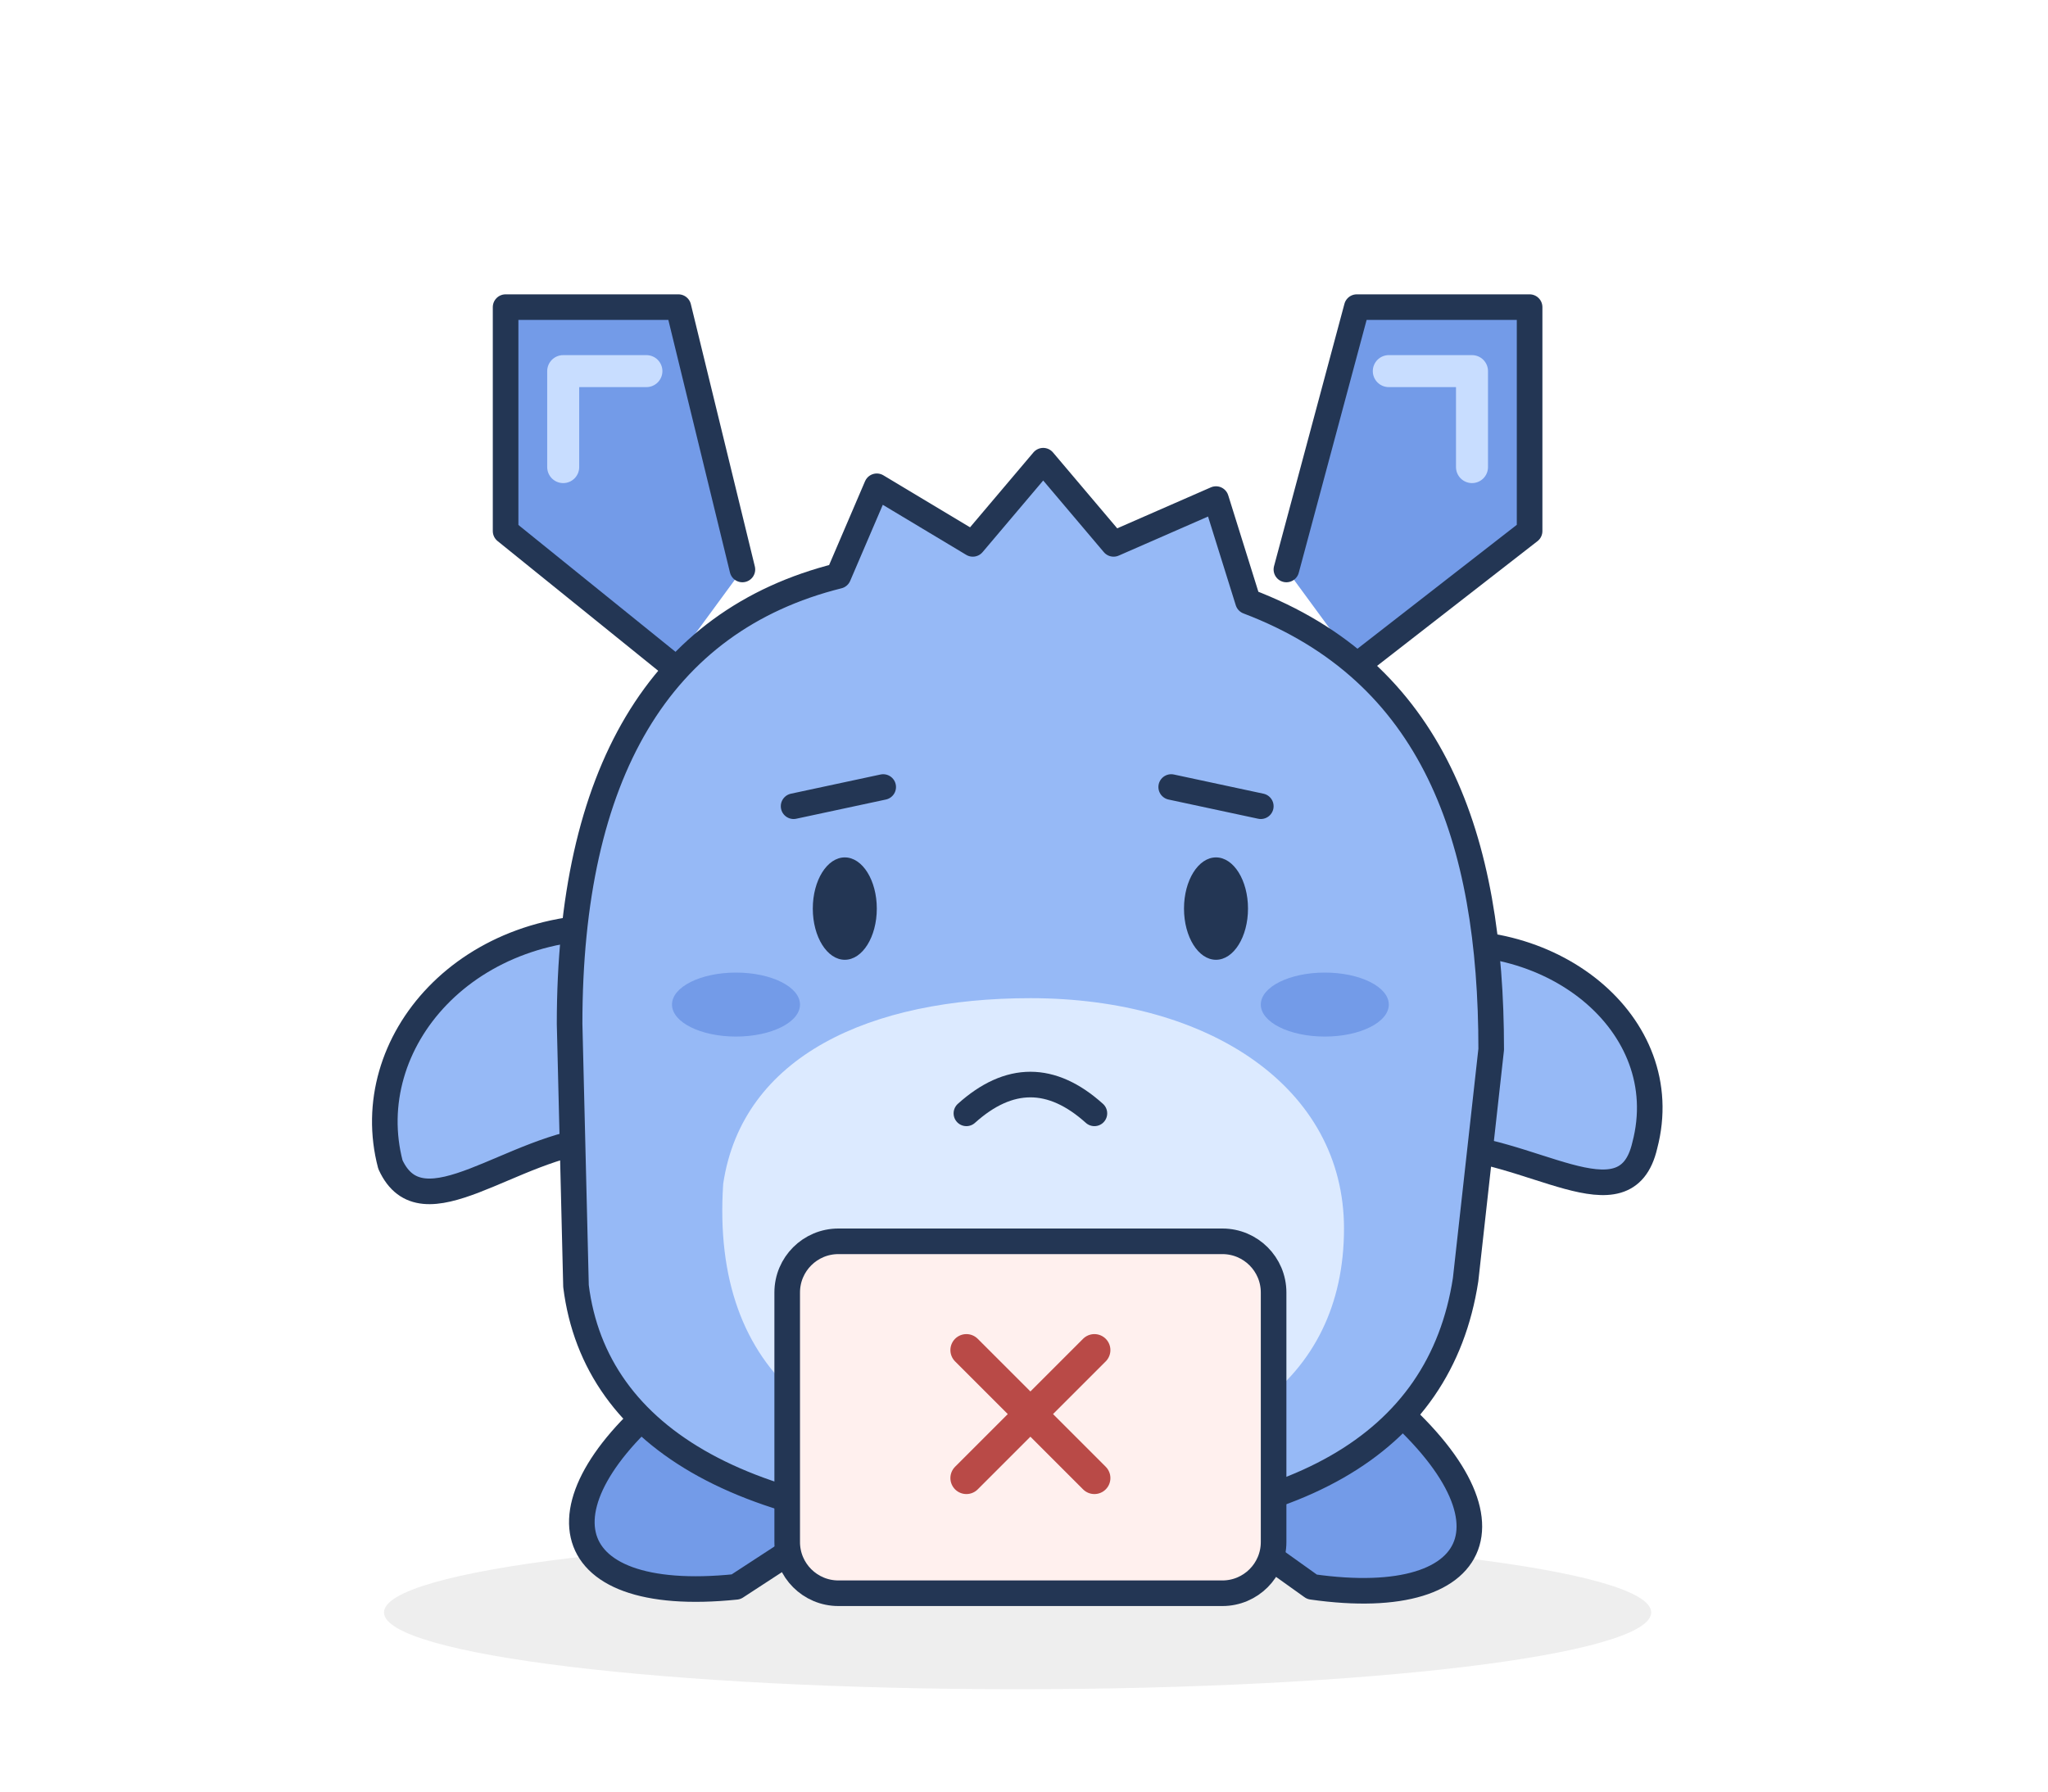
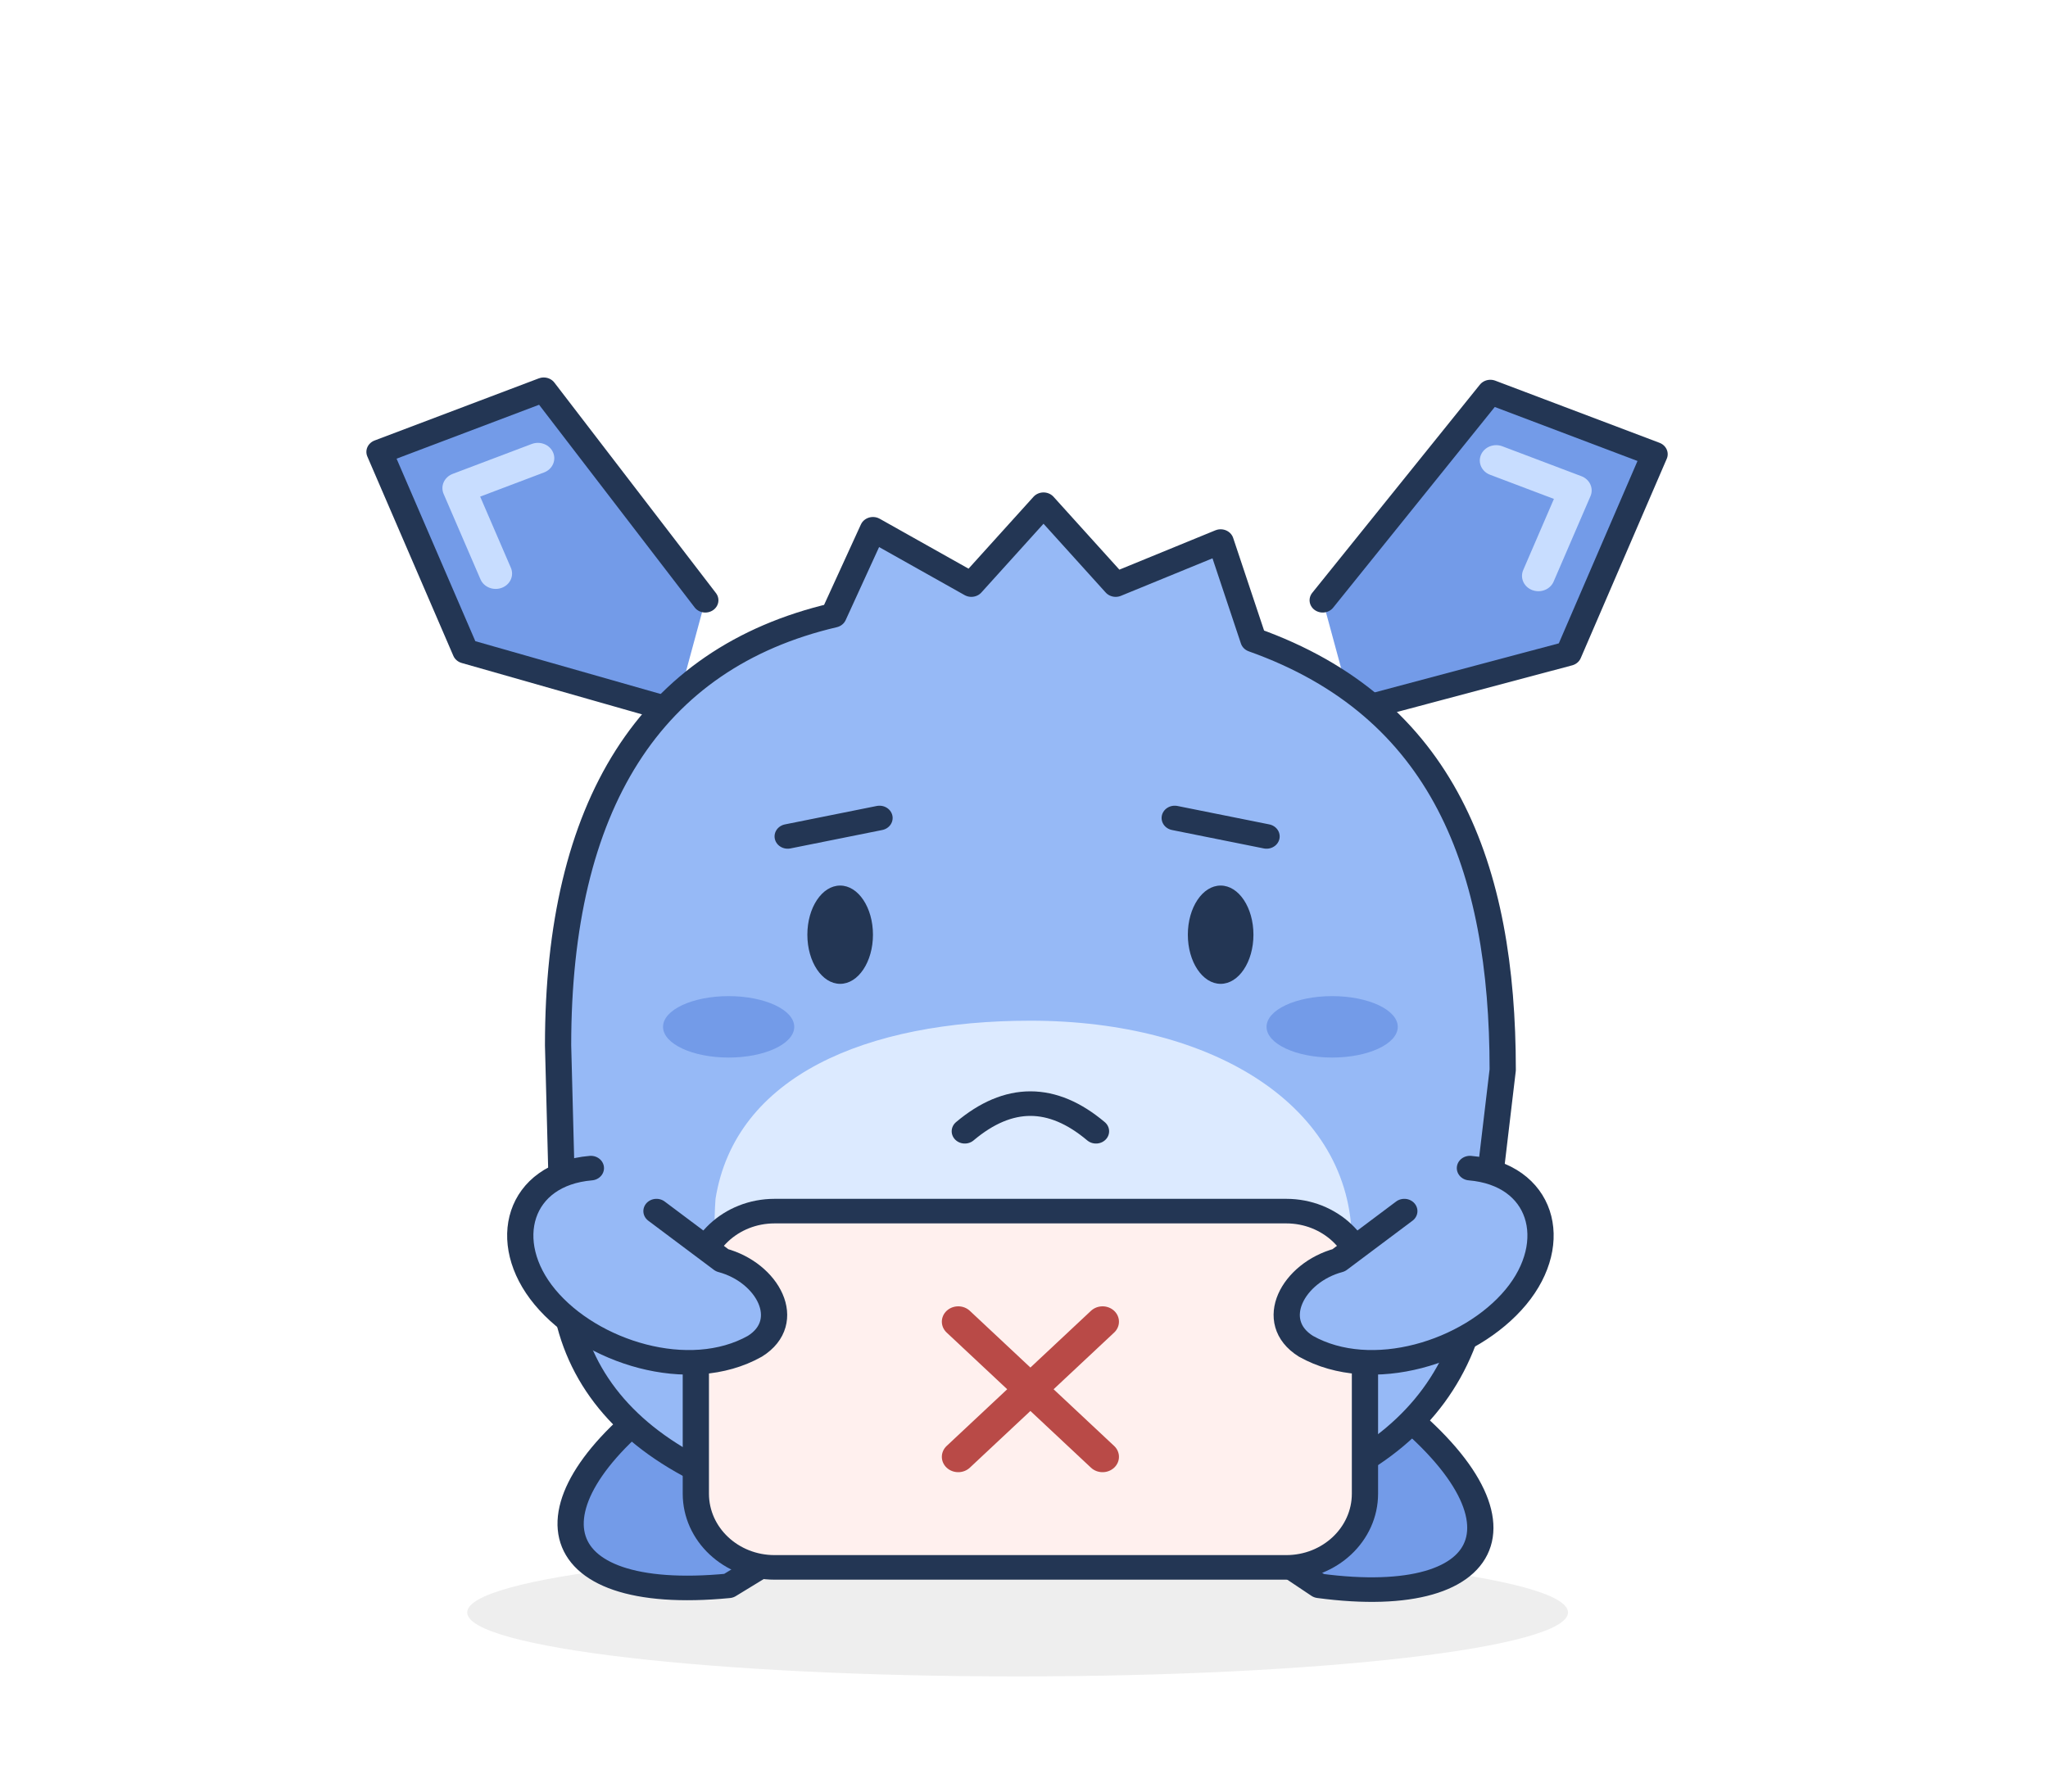
<svg xmlns="http://www.w3.org/2000/svg" viewBox="0 0 320 280" fill="none" aria-hidden="true" focusable="false" class="terrence-mascot" data-pose="failed" data-detail="full" data-surface="transparent">
-   <ellipse class="terrence-secondary-detail" cx="159" cy="252" rx="99" ry="12" fill="currentColor" opacity=".07" />
+   <ellipse class="terrence-secondary-detail" cx="159" cy="252" rx="86" ry="10" fill="currentColor" opacity=".07" />
  <g class="terrence-body" stroke="#233654" stroke-width="4" stroke-linecap="round" stroke-linejoin="round">
-     <path d="M105 104 79 83 79 48 106 48 116 89M212 104 239 83 239 48 212 48 201 89" fill="#739BE8" />
-     <path class="terrence-secondary-detail" d="M88 73V58H101M230 73V58H217" stroke="#C8DDFF" stroke-width="5" />
-     <path d="M107 216C83 234 86 251 115 248L138 233M184 233 205 248C233 252 239 236 213 216" fill="#739BE8" />
-     <g class="terrence-arms" data-arm-role="resting">
-       <path d="M99 145C73 143 56 163 61 182 66 193 80 179 94 178" fill="#96B9F6" />
-       <path d="M220 148C242 144 262 160 257 179 254 192 239 179 224 179" fill="#96B9F6" />
-     </g>
-     <path d="M89 160C89 121 103 97 131 90L137 76 152 85 163 72 174 85 190 78 195 94C224 105 233 131 233 164L229 200C225 226 202 239 161 239 117 239 93 225 90 201Z" fill="#96B9F6" />
-     <path d="M113 185C116 165 136 156 161 156 189 156 210 170 210 192 210 216 191 229 161 229 130 229 111 215 113 185Z" fill="#DCEAFF" stroke="none" />
-     <g class="terrence-face">
-       <ellipse cx="132" cy="142" rx="5" ry="8" fill="#233654" stroke="none" />
-       <ellipse cx="190" cy="142" rx="5" ry="8" fill="#233654" stroke="none" />
-       <g class="terrence-secondary-detail">
+     <g class="terrence-pose" transform="translate(161 244) scale(1.025 .96) translate(-161 -244)">
+       <g class="terrence-ears">
+         <g class="terrence-ear-left" transform="rotate(-22 110 100)">
+           <path d="M105 104 79 83 79 48 106 48 116 89" fill="#739BE8" />
+           <path class="terrence-secondary-detail" d="M88 73V58H101" stroke="#C8DDFF" stroke-width="5" />
+         </g>
+         <g class="terrence-ear-right" transform="rotate(22 207 100)">
+           <path d="M212 104 239 83 239 48 212 48 201 89" fill="#739BE8" />
+           <path class="terrence-secondary-detail" d="M230 73V58H217" stroke="#C8DDFF" stroke-width="5" />
+         </g>
+       </g>
+       <path d="M107 216C83 234 86 251 115 248L138 233M184 233 205 248C233 252 239 236 213 216" fill="#739BE8" />
+       <path d="M89 160C89 121 103 97 131 90L137 76 152 85 163 72 174 85 190 78 195 94C224 105 233 131 233 164L229 200C225 226 202 239 161 239 117 239 93 225 90 201Z" fill="#96B9F6" />
+       <path d="M113 185C116 165 136 156 161 156 189 156 210 170 210 192 210 216 191 229 161 229 130 229 111 215 113 185Z" fill="#DCEAFF" stroke="none" />
+       <g class="terrence-face">
+         <g class="terrence-eyes">
+           <ellipse cx="132" cy="142" rx="5" ry="8" fill="#233654" stroke="none" />
+           <ellipse cx="190" cy="142" rx="5" ry="8" fill="#233654" stroke="none" />
+         </g>
        <ellipse cx="115" cy="157" rx="10" ry="5" fill="#739BE8" stroke="none" />
        <ellipse cx="207" cy="157" rx="10" ry="5" fill="#739BE8" stroke="none" />
+         <path d="M151 174q10-9 20 0" />
+         <path d="m124 126 14-3m45 0 14 3" />
      </g>
-       <path d="M151 174q10-9 20 0" />
-       <path d="m124 126 14-3m45 0 14 3" />
-     </g>
-     <g class="terrence-prop terrence-prop--diagnostic" data-prop="diagnostic">
-       <rect x="123" y="194" width="76" height="55" rx="8" fill="#FFF0EE" />
-       <path d="m151 211 20 20m0-20-20 20" stroke="#B94A47" stroke-width="5" />
+       <g class="terrence-prop" data-prop="diagnostic">
+         <rect x="110" y="187" width="102" height="58" rx="12" fill="#FFF0EE" />
+         <path d="m150 205 22 22m0-22-22 22" stroke="#B94A47" stroke-width="5" />
+       </g>
+       <g class="terrence-paw" transform="translate(0 0)">
+         <path d="M94 180C83 181 80 192 87 201 94 210 109 215 119 209 125 205 121 197 114 195L104 187Z" fill="#96B9F6" stroke="none" />
+         <path d="M94 180C83 181 80 192 87 201 94 210 109 215 119 209 125 205 121 197 114 195L104 187" />
+       </g>
+       <g class="terrence-paw" transform="translate(322 0) scale(-1 1)">
+         <path d="M94 180C83 181 80 192 87 201 94 210 109 215 119 209 125 205 121 197 114 195L104 187Z" fill="#96B9F6" stroke="none" />
+         <path d="M94 180C83 181 80 192 87 201 94 210 109 215 119 209 125 205 121 197 114 195L104 187" />
+       </g>
    </g>
  </g>
</svg>
